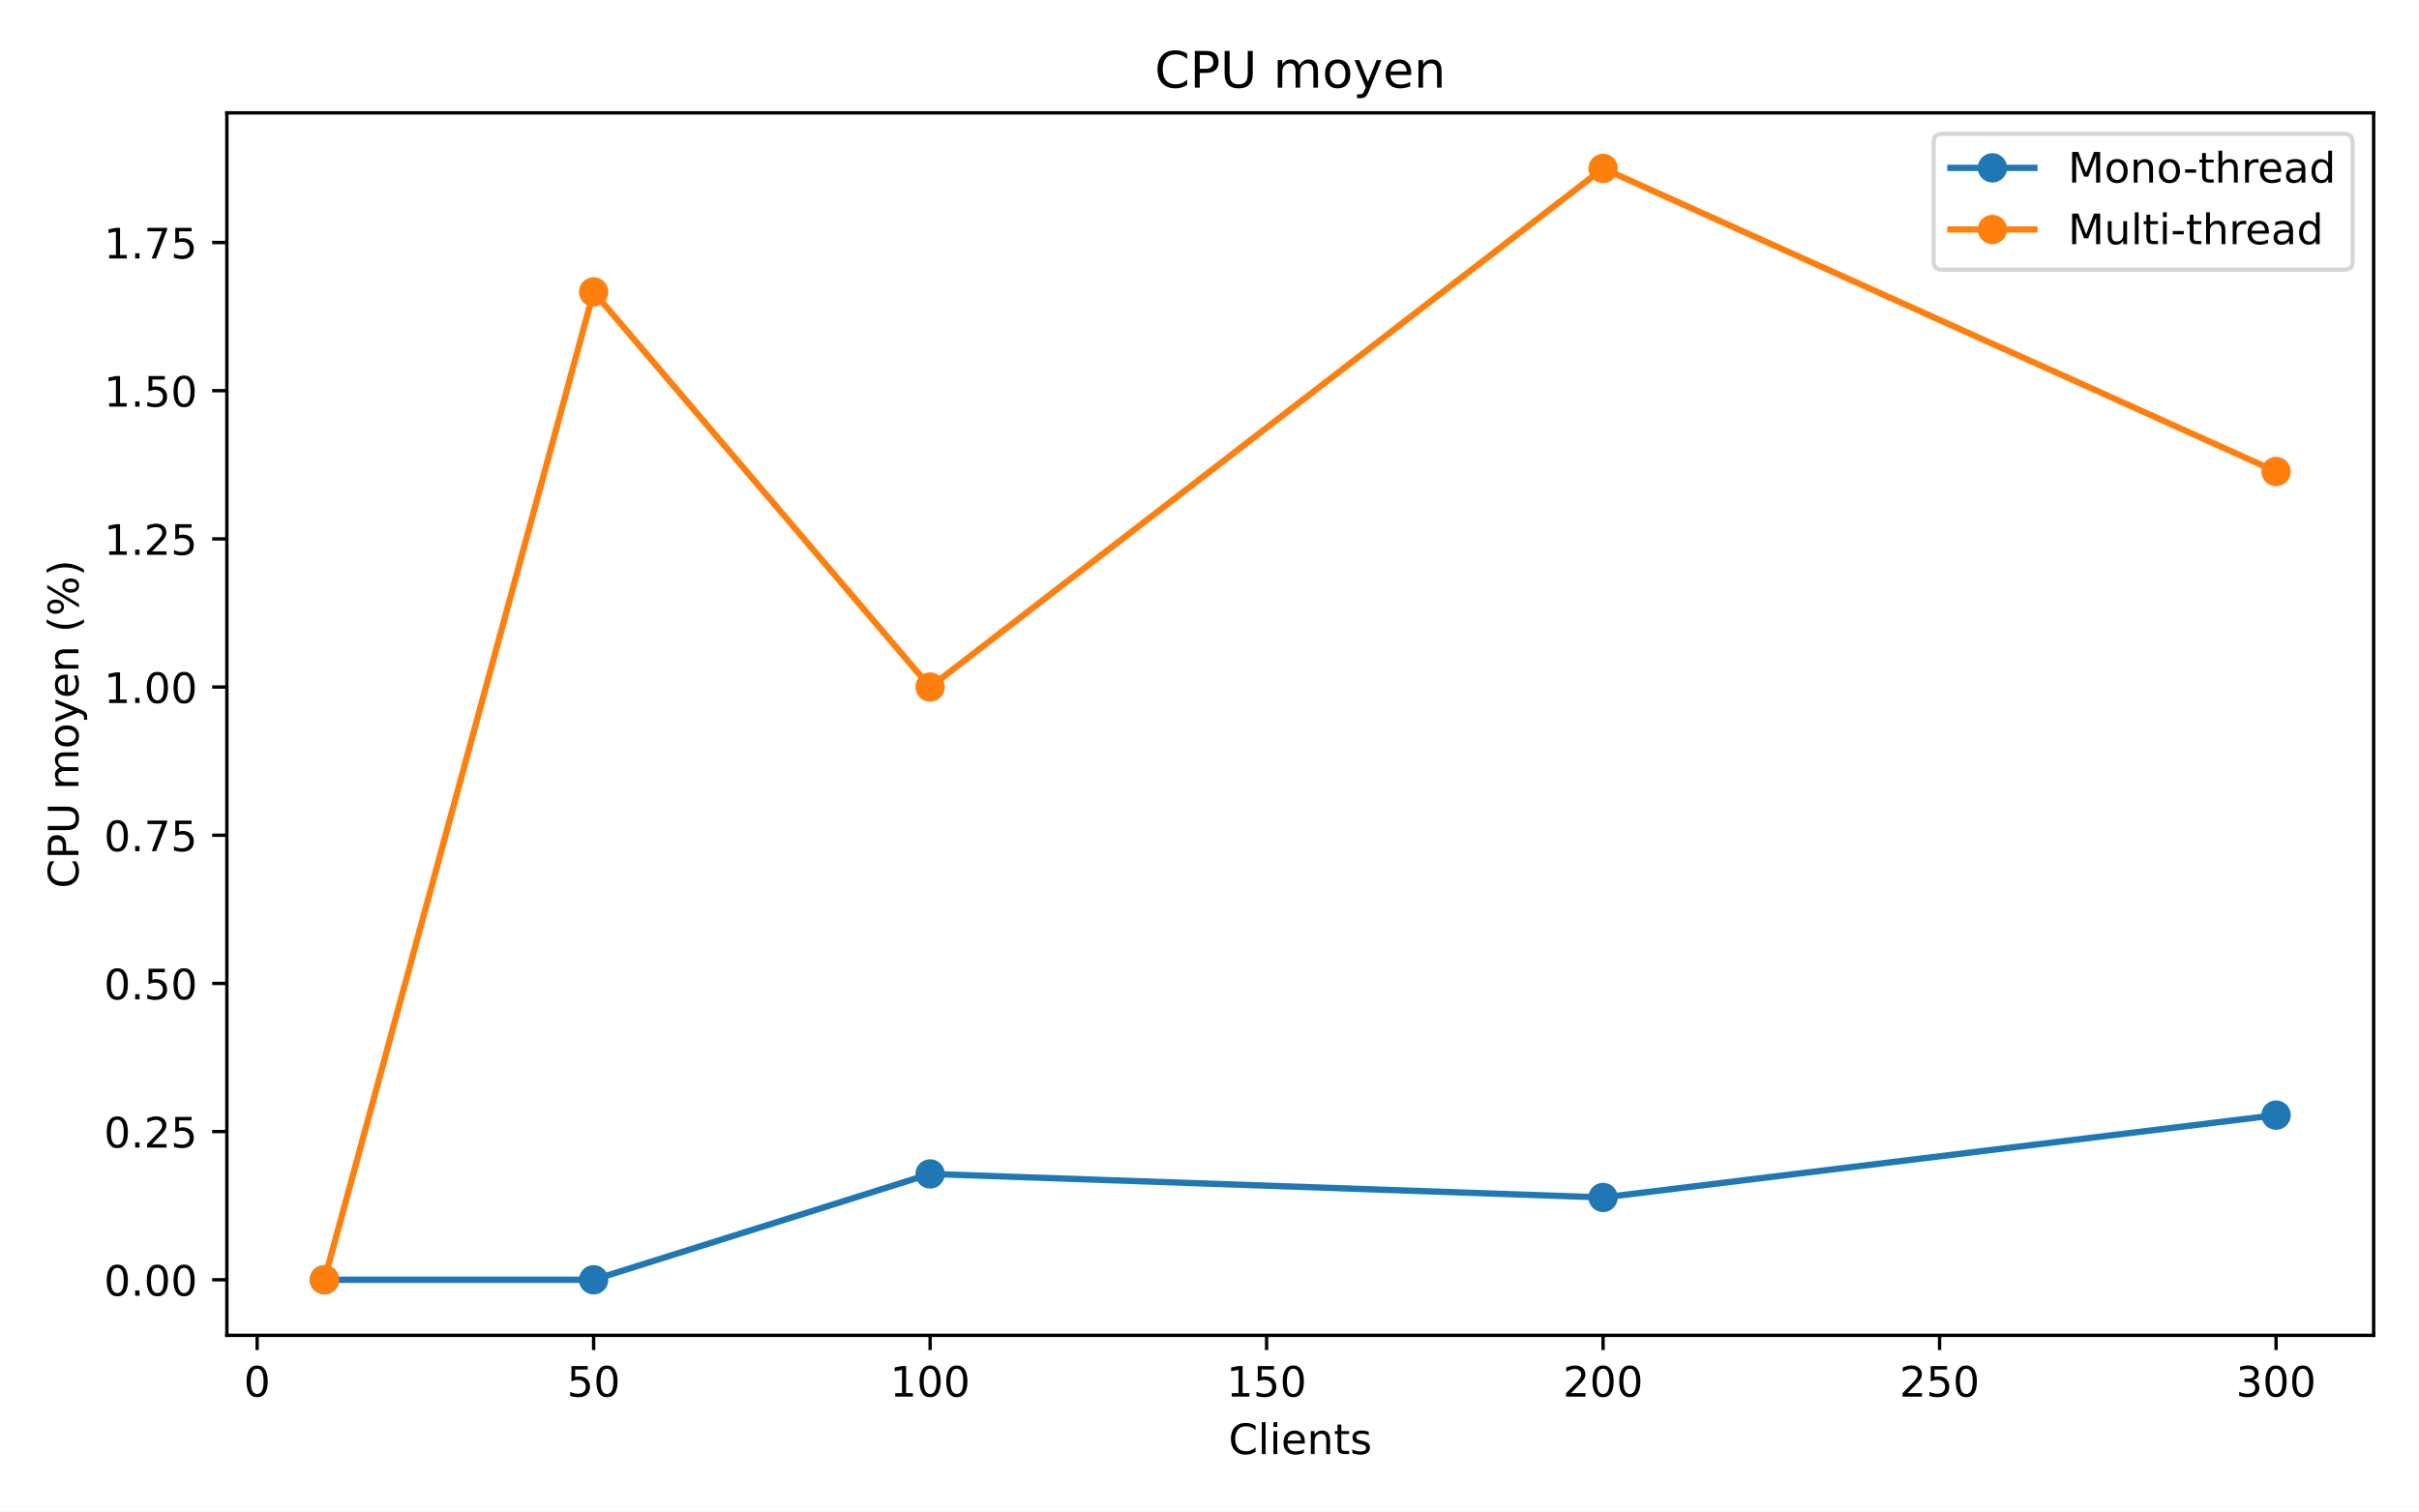
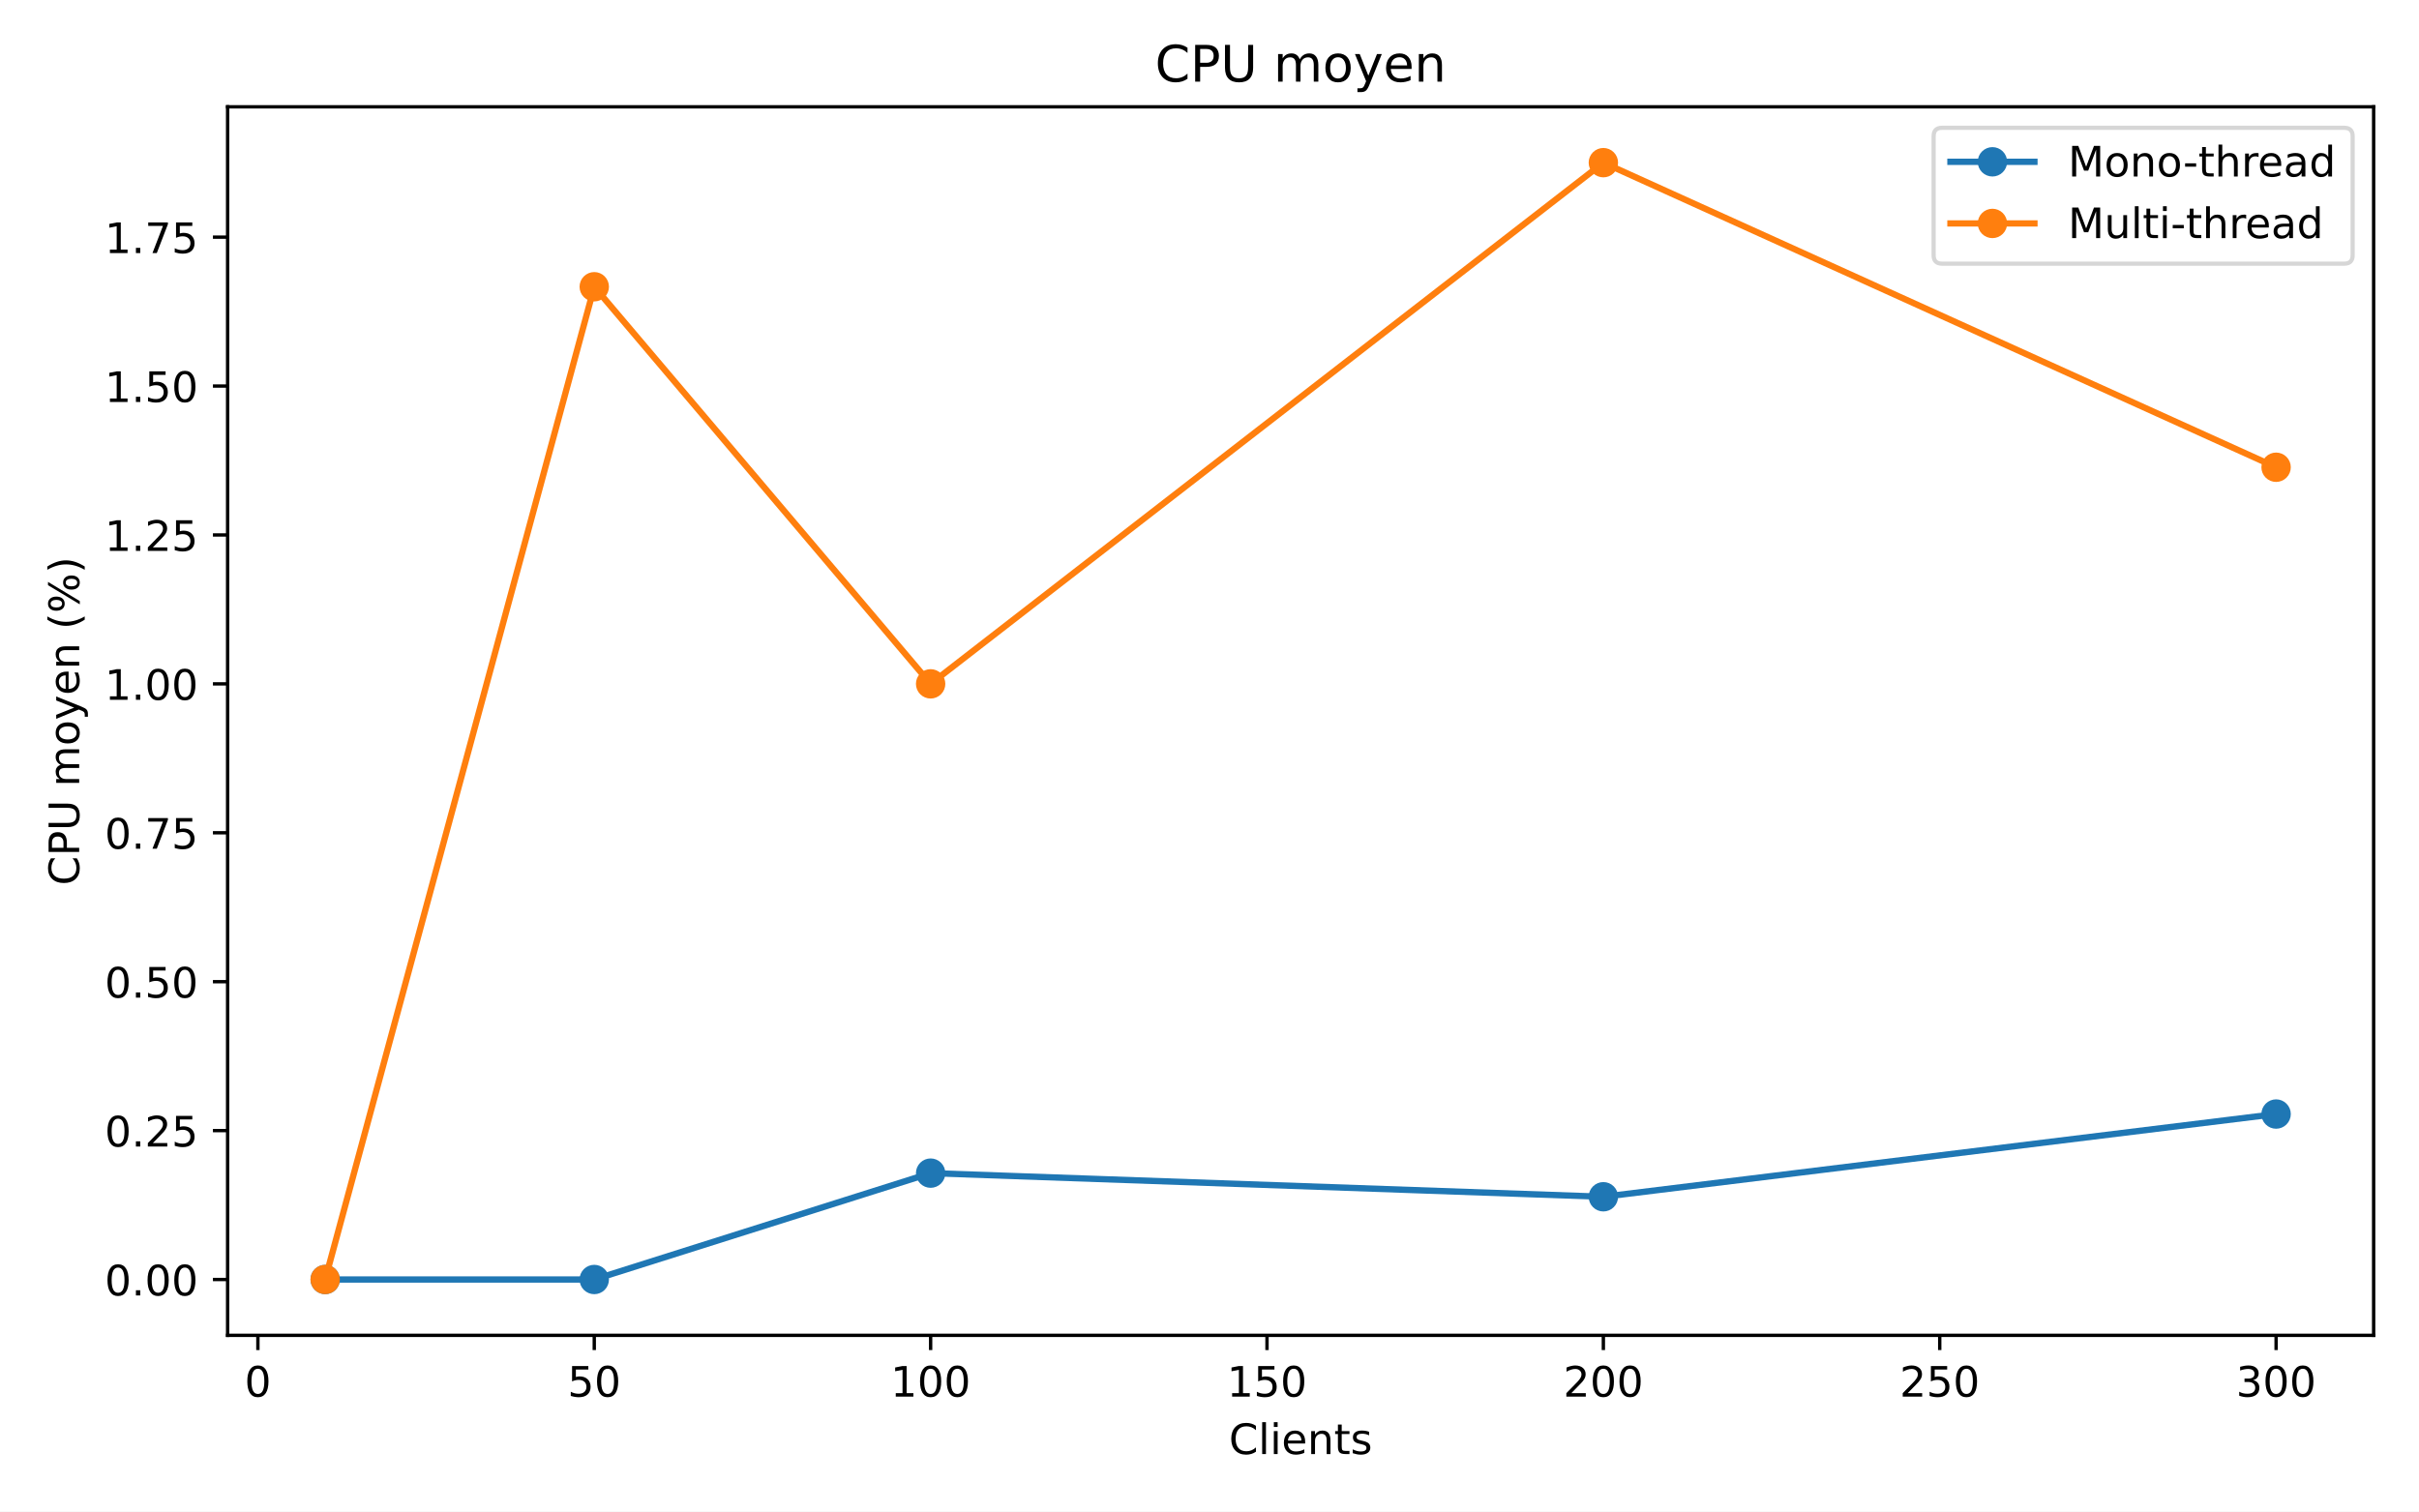
<svg xmlns="http://www.w3.org/2000/svg" xmlns:xlink="http://www.w3.org/1999/xlink" width="576pt" height="360pt" viewBox="0 0 576 360" version="1.1">
  <defs>
    <style type="text/css">*{stroke-linejoin: round; stroke-linecap: butt}</style>
  </defs>
  <g id="figure_1">
    <g id="patch_1">
      <path d="M 0 360  L 576 360  L 576 0  L 0 0  z " style="fill: #ffffff" />
    </g>
    <g id="axes_1">
      <g id="patch_2">
-         <path d="M 54.02 318.04  L 565.2 318.04  L 565.2 26.88  L 54.02 26.88  z " style="fill: #ffffff" />
+         <path d="M 54.2 318.04  L 565.2 318.04  L 565.2 25.44  L 54.2 25.44  z " style="fill: #ffffff" />
      </g>
      <g id="matplotlib.axis_1">
        <g id="xtick_1">
          <g id="line2d_1">
            <defs>
-               <path id="m68be6fabf6" d="M 0 0  L 0 3.5  " style="stroke: #000000; stroke-width: 0.8" />
-             </defs>
-             <g>
-               <use xlink:href="#m68be6fabf6" x="61.231" y="318.04" style="stroke: #000000; stroke-width: 0.8" />
+               <path id="m725df558b7" d="M 0 0  L 0 3.5  " style="stroke: #000000; stroke-width: 0.8" />
+             </defs>
+             <g>
+               <use xlink:href="#m725df558b7" x="61.408" y="318.04" style="stroke: #000000; stroke-width: 0.8" />
            </g>
          </g>
          <g id="text_1">
-             <g transform="translate(58.04975 332.6384) scale(0.1 -0.1)">
+             <g transform="translate(58.22721 332.6384) scale(0.1 -0.1)">
              <defs>
                <path id="DejaVuSans-30" d="M 2034 4250  Q 1547 4250 1301 3770  Q 1056 3291 1056 2328  Q 1056 1369 1301 889  Q 1547 409 2034 409  Q 2525 409 2770 889  Q 3016 1369 3016 2328  Q 3016 3291 2770 3770  Q 2525 4250 2034 4250  z M 2034 4750  Q 2819 4750 3233 4129  Q 3647 3509 3647 2328  Q 3647 1150 3233 529  Q 2819 -91 2034 -91  Q 1250 -91 836 529  Q 422 1150 422 2328  Q 422 3509 836 4129  Q 1250 4750 2034 4750  z " transform="scale(0.015625)" />
              </defs>
              <use xlink:href="#DejaVuSans-30" />
            </g>
          </g>
        </g>
        <g id="xtick_2">
          <g id="line2d_2">
            <g>
-               <use xlink:href="#m68be6fabf6" x="141.353" y="318.04" style="stroke: #000000; stroke-width: 0.8" />
+               <use xlink:href="#m725df558b7" x="141.503" y="318.04" style="stroke: #000000; stroke-width: 0.8" />
            </g>
          </g>
          <g id="text_2">
-             <g transform="translate(134.9908 332.6384) scale(0.1 -0.1)">
+             <g transform="translate(135.14 332.6384) scale(0.1 -0.1)">
              <defs>
                <path id="DejaVuSans-35" d="M 691 4666  L 3169 4666  L 3169 4134  L 1269 4134  L 1269 2991  Q 1406 3038 1543 3061  Q 1681 3084 1819 3084  Q 2600 3084 3056 2656  Q 3513 2228 3513 1497  Q 3513 744 3044 326  Q 2575 -91 1722 -91  Q 1428 -91 1123 -41  Q 819 9 494 109  L 494 744  Q 775 591 1075 516  Q 1375 441 1709 441  Q 2250 441 2565 725  Q 2881 1009 2881 1497  Q 2881 1984 2565 2268  Q 2250 2553 1709 2553  Q 1456 2553 1204 2497  Q 953 2441 691 2322  L 691 4666  z " transform="scale(0.015625)" />
              </defs>
              <use xlink:href="#DejaVuSans-35" />
-               <use xlink:href="#DejaVuSans-30" transform="translate(63.62305 0)" />
+               <use xlink:href="#DejaVuSans-30" x="63.623" />
            </g>
          </g>
        </g>
        <g id="xtick_3">
          <g id="line2d_3">
            <g>
-               <use xlink:href="#m68be6fabf6" x="221.476" y="318.04" style="stroke: #000000; stroke-width: 0.8" />
+               <use xlink:href="#m725df558b7" x="221.597" y="318.04" style="stroke: #000000; stroke-width: 0.8" />
            </g>
          </g>
          <g id="text_3">
-             <g transform="translate(211.9318 332.6384) scale(0.1 -0.1)">
+             <g transform="translate(212.0528 332.6384) scale(0.1 -0.1)">
              <defs>
                <path id="DejaVuSans-31" d="M 794 531  L 1825 531  L 1825 4091  L 703 3866  L 703 4441  L 1819 4666  L 2450 4666  L 2450 531  L 3481 531  L 3481 0  L 794 0  L 794 531  z " transform="scale(0.015625)" />
              </defs>
              <use xlink:href="#DejaVuSans-31" />
-               <use xlink:href="#DejaVuSans-30" transform="translate(63.62305 0)" />
-               <use xlink:href="#DejaVuSans-30" transform="translate(127.2461 0)" />
+               <use xlink:href="#DejaVuSans-30" x="63.623" />
+               <use xlink:href="#DejaVuSans-30" x="127.246" />
            </g>
          </g>
        </g>
        <g id="xtick_4">
          <g id="line2d_4">
            <g>
-               <use xlink:href="#m68be6fabf6" x="301.598" y="318.04" style="stroke: #000000; stroke-width: 0.8" />
+               <use xlink:href="#m725df558b7" x="301.691" y="318.04" style="stroke: #000000; stroke-width: 0.8" />
            </g>
          </g>
          <g id="text_4">
-             <g transform="translate(292.054 332.6384) scale(0.1 -0.1)">
-               <use xlink:href="#DejaVuSans-31" />
-               <use xlink:href="#DejaVuSans-35" transform="translate(63.62305 0)" />
-               <use xlink:href="#DejaVuSans-30" transform="translate(127.2461 0)" />
+             <g transform="translate(292.1468 332.6384) scale(0.1 -0.1)">
+               <use xlink:href="#DejaVuSans-31" />
+               <use xlink:href="#DejaVuSans-35" x="63.623" />
+               <use xlink:href="#DejaVuSans-30" x="127.246" />
            </g>
          </g>
        </g>
        <g id="xtick_5">
          <g id="line2d_5">
            <g>
-               <use xlink:href="#m68be6fabf6" x="381.72" y="318.04" style="stroke: #000000; stroke-width: 0.8" />
+               <use xlink:href="#m725df558b7" x="381.785" y="318.04" style="stroke: #000000; stroke-width: 0.8" />
            </g>
          </g>
          <g id="text_5">
-             <g transform="translate(372.1763 332.6384) scale(0.1 -0.1)">
+             <g transform="translate(372.2409 332.6384) scale(0.1 -0.1)">
              <defs>
                <path id="DejaVuSans-32" d="M 1228 531  L 3431 531  L 3431 0  L 469 0  L 469 531  Q 828 903 1448 1529  Q 2069 2156 2228 2338  Q 2531 2678 2651 2914  Q 2772 3150 2772 3378  Q 2772 3750 2511 3984  Q 2250 4219 1831 4219  Q 1534 4219 1204 4116  Q 875 4013 500 3803  L 500 4441  Q 881 4594 1212 4672  Q 1544 4750 1819 4750  Q 2544 4750 2975 4387  Q 3406 4025 3406 3419  Q 3406 3131 3298 2873  Q 3191 2616 2906 2266  Q 2828 2175 2409 1742  Q 1991 1309 1228 531  z " transform="scale(0.015625)" />
              </defs>
              <use xlink:href="#DejaVuSans-32" />
-               <use xlink:href="#DejaVuSans-30" transform="translate(63.62305 0)" />
-               <use xlink:href="#DejaVuSans-30" transform="translate(127.2461 0)" />
+               <use xlink:href="#DejaVuSans-30" x="63.623" />
+               <use xlink:href="#DejaVuSans-30" x="127.246" />
            </g>
          </g>
        </g>
        <g id="xtick_6">
          <g id="line2d_6">
            <g>
-               <use xlink:href="#m68be6fabf6" x="461.842" y="318.04" style="stroke: #000000; stroke-width: 0.8" />
+               <use xlink:href="#m725df558b7" x="461.879" y="318.04" style="stroke: #000000; stroke-width: 0.8" />
            </g>
          </g>
          <g id="text_6">
-             <g transform="translate(452.2985 332.6384) scale(0.1 -0.1)">
+             <g transform="translate(452.3349 332.6384) scale(0.1 -0.1)">
              <use xlink:href="#DejaVuSans-32" />
-               <use xlink:href="#DejaVuSans-35" transform="translate(63.62305 0)" />
-               <use xlink:href="#DejaVuSans-30" transform="translate(127.2461 0)" />
+               <use xlink:href="#DejaVuSans-35" x="63.623" />
+               <use xlink:href="#DejaVuSans-30" x="127.246" />
            </g>
          </g>
        </g>
        <g id="xtick_7">
          <g id="line2d_7">
            <g>
-               <use xlink:href="#m68be6fabf6" x="541.965" y="318.04" style="stroke: #000000; stroke-width: 0.8" />
+               <use xlink:href="#m725df558b7" x="541.973" y="318.04" style="stroke: #000000; stroke-width: 0.8" />
            </g>
          </g>
          <g id="text_7">
-             <g transform="translate(532.4208 332.6384) scale(0.1 -0.1)">
+             <g transform="translate(532.429 332.6384) scale(0.1 -0.1)">
              <defs>
                <path id="DejaVuSans-33" d="M 2597 2516  Q 3050 2419 3304 2112  Q 3559 1806 3559 1356  Q 3559 666 3084 287  Q 2609 -91 1734 -91  Q 1441 -91 1130 -33  Q 819 25 488 141  L 488 750  Q 750 597 1062 519  Q 1375 441 1716 441  Q 2309 441 2620 675  Q 2931 909 2931 1356  Q 2931 1769 2642 2001  Q 2353 2234 1838 2234  L 1294 2234  L 1294 2753  L 1863 2753  Q 2328 2753 2575 2939  Q 2822 3125 2822 3475  Q 2822 3834 2567 4026  Q 2313 4219 1838 4219  Q 1578 4219 1281 4162  Q 984 4106 628 3988  L 628 4550  Q 988 4650 1302 4700  Q 1616 4750 1894 4750  Q 2613 4750 3031 4423  Q 3450 4097 3450 3541  Q 3450 3153 3228 2886  Q 3006 2619 2597 2516  z " transform="scale(0.015625)" />
              </defs>
              <use xlink:href="#DejaVuSans-33" />
-               <use xlink:href="#DejaVuSans-30" transform="translate(63.62305 0)" />
-               <use xlink:href="#DejaVuSans-30" transform="translate(127.2461 0)" />
+               <use xlink:href="#DejaVuSans-30" x="63.623" />
+               <use xlink:href="#DejaVuSans-30" x="127.246" />
            </g>
          </g>
        </g>
        <g id="text_8">
-           <g transform="translate(292.5303 346.3166) scale(0.1 -0.1)">
+           <g transform="translate(292.6203 346.3166) scale(0.1 -0.1)">
            <defs>
              <path id="DejaVuSans-43" d="M 4122 4306  L 4122 3641  Q 3803 3938 3442 4084  Q 3081 4231 2675 4231  Q 1875 4231 1450 3742  Q 1025 3253 1025 2328  Q 1025 1406 1450 917  Q 1875 428 2675 428  Q 3081 428 3442 575  Q 3803 722 4122 1019  L 4122 359  Q 3791 134 3420 21  Q 3050 -91 2638 -91  Q 1578 -91 968 557  Q 359 1206 359 2328  Q 359 3453 968 4101  Q 1578 4750 2638 4750  Q 3056 4750 3426 4639  Q 3797 4528 4122 4306  z " transform="scale(0.015625)" />
              <path id="DejaVuSans-6c" d="M 603 4863  L 1178 4863  L 1178 0  L 603 0  L 603 4863  z " transform="scale(0.015625)" />
              <path id="DejaVuSans-69" d="M 603 3500  L 1178 3500  L 1178 0  L 603 0  L 603 3500  z M 603 4863  L 1178 4863  L 1178 4134  L 603 4134  L 603 4863  z " transform="scale(0.015625)" />
              <path id="DejaVuSans-65" d="M 3597 1894  L 3597 1613  L 953 1613  Q 991 1019 1311 708  Q 1631 397 2203 397  Q 2534 397 2845 478  Q 3156 559 3463 722  L 3463 178  Q 3153 47 2828 -22  Q 2503 -91 2169 -91  Q 1331 -91 842 396  Q 353 884 353 1716  Q 353 2575 817 3079  Q 1281 3584 2069 3584  Q 2775 3584 3186 3129  Q 3597 2675 3597 1894  z M 3022 2063  Q 3016 2534 2758 2815  Q 2500 3097 2075 3097  Q 1594 3097 1305 2825  Q 1016 2553 972 2059  L 3022 2063  z " transform="scale(0.015625)" />
              <path id="DejaVuSans-6e" d="M 3513 2113  L 3513 0  L 2938 0  L 2938 2094  Q 2938 2591 2744 2837  Q 2550 3084 2163 3084  Q 1697 3084 1428 2787  Q 1159 2491 1159 1978  L 1159 0  L 581 0  L 581 3500  L 1159 3500  L 1159 2956  Q 1366 3272 1645 3428  Q 1925 3584 2291 3584  Q 2894 3584 3203 3211  Q 3513 2838 3513 2113  z " transform="scale(0.015625)" />
              <path id="DejaVuSans-74" d="M 1172 4494  L 1172 3500  L 2356 3500  L 2356 3053  L 1172 3053  L 1172 1153  Q 1172 725 1289 603  Q 1406 481 1766 481  L 2356 481  L 2356 0  L 1766 0  Q 1100 0 847 248  Q 594 497 594 1153  L 594 3053  L 172 3053  L 172 3500  L 594 3500  L 594 4494  L 1172 4494  z " transform="scale(0.015625)" />
              <path id="DejaVuSans-73" d="M 2834 3397  L 2834 2853  Q 2591 2978 2328 3040  Q 2066 3103 1784 3103  Q 1356 3103 1142 2972  Q 928 2841 928 2578  Q 928 2378 1081 2264  Q 1234 2150 1697 2047  L 1894 2003  Q 2506 1872 2764 1633  Q 3022 1394 3022 966  Q 3022 478 2636 193  Q 2250 -91 1575 -91  Q 1294 -91 989 -36  Q 684 19 347 128  L 347 722  Q 666 556 975 473  Q 1284 391 1588 391  Q 1994 391 2212 530  Q 2431 669 2431 922  Q 2431 1156 2273 1281  Q 2116 1406 1581 1522  L 1381 1569  Q 847 1681 609 1914  Q 372 2147 372 2553  Q 372 3047 722 3315  Q 1072 3584 1716 3584  Q 2034 3584 2315 3537  Q 2597 3491 2834 3397  z " transform="scale(0.015625)" />
            </defs>
            <use xlink:href="#DejaVuSans-43" />
-             <use xlink:href="#DejaVuSans-6c" transform="translate(69.82422 0)" />
-             <use xlink:href="#DejaVuSans-69" transform="translate(97.60742 0)" />
-             <use xlink:href="#DejaVuSans-65" transform="translate(125.3906 0)" />
-             <use xlink:href="#DejaVuSans-6e" transform="translate(186.9141 0)" />
-             <use xlink:href="#DejaVuSans-74" transform="translate(250.293 0)" />
-             <use xlink:href="#DejaVuSans-73" transform="translate(289.502 0)" />
+             <use xlink:href="#DejaVuSans-6c" x="69.824" />
+             <use xlink:href="#DejaVuSans-69" x="97.607" />
+             <use xlink:href="#DejaVuSans-65" x="125.391" />
+             <use xlink:href="#DejaVuSans-6e" x="186.914" />
+             <use xlink:href="#DejaVuSans-74" x="250.293" />
+             <use xlink:href="#DejaVuSans-73" x="289.502" />
          </g>
        </g>
      </g>
      <g id="matplotlib.axis_2">
        <g id="ytick_1">
          <g id="line2d_8">
            <defs>
-               <path id="m07167f580b" d="M 0 0  L -3.5 0  " style="stroke: #000000; stroke-width: 0.8" />
-             </defs>
-             <g>
-               <use xlink:href="#m07167f580b" x="54.02" y="304.805" style="stroke: #000000; stroke-width: 0.8" />
+               <path id="mc60d6003d6" d="M 0 0  L -3.5 0  " style="stroke: #000000; stroke-width: 0.8" />
+             </defs>
+             <g>
+               <use xlink:href="#mc60d6003d6" x="54.2" y="304.74" style="stroke: #000000; stroke-width: 0.8" />
            </g>
          </g>
          <g id="text_9">
-             <g transform="translate(24.75437 308.6047) scale(0.1 -0.1)">
+             <g transform="translate(24.93437 308.5392) scale(0.1 -0.1)">
              <defs>
                <path id="DejaVuSans-2e" d="M 684 794  L 1344 794  L 1344 0  L 684 0  L 684 794  z " transform="scale(0.015625)" />
              </defs>
              <use xlink:href="#DejaVuSans-30" />
-               <use xlink:href="#DejaVuSans-2e" transform="translate(63.62305 0)" />
-               <use xlink:href="#DejaVuSans-30" transform="translate(95.41016 0)" />
-               <use xlink:href="#DejaVuSans-30" transform="translate(159.0332 0)" />
+               <use xlink:href="#DejaVuSans-2e" x="63.623" />
+               <use xlink:href="#DejaVuSans-30" x="95.41" />
+               <use xlink:href="#DejaVuSans-30" x="159.033" />
            </g>
          </g>
        </g>
        <g id="ytick_2">
          <g id="line2d_9">
            <g>
-               <use xlink:href="#m07167f580b" x="54.02" y="269.513" style="stroke: #000000; stroke-width: 0.8" />
+               <use xlink:href="#mc60d6003d6" x="54.2" y="269.273" style="stroke: #000000; stroke-width: 0.8" />
            </g>
          </g>
          <g id="text_10">
-             <g transform="translate(24.75437 273.3126) scale(0.1 -0.1)">
+             <g transform="translate(24.93437 273.0726) scale(0.1 -0.1)">
              <use xlink:href="#DejaVuSans-30" />
-               <use xlink:href="#DejaVuSans-2e" transform="translate(63.62305 0)" />
-               <use xlink:href="#DejaVuSans-32" transform="translate(95.41016 0)" />
-               <use xlink:href="#DejaVuSans-35" transform="translate(159.0332 0)" />
+               <use xlink:href="#DejaVuSans-2e" x="63.623" />
+               <use xlink:href="#DejaVuSans-32" x="95.41" />
+               <use xlink:href="#DejaVuSans-35" x="159.033" />
            </g>
          </g>
        </g>
        <g id="ytick_3">
          <g id="line2d_10">
            <g>
-               <use xlink:href="#m07167f580b" x="54.02" y="234.221" style="stroke: #000000; stroke-width: 0.8" />
+               <use xlink:href="#mc60d6003d6" x="54.2" y="233.807" style="stroke: #000000; stroke-width: 0.8" />
            </g>
          </g>
          <g id="text_11">
-             <g transform="translate(24.75437 238.0204) scale(0.1 -0.1)">
+             <g transform="translate(24.93437 237.6059) scale(0.1 -0.1)">
              <use xlink:href="#DejaVuSans-30" />
-               <use xlink:href="#DejaVuSans-2e" transform="translate(63.62305 0)" />
-               <use xlink:href="#DejaVuSans-35" transform="translate(95.41016 0)" />
-               <use xlink:href="#DejaVuSans-30" transform="translate(159.0332 0)" />
+               <use xlink:href="#DejaVuSans-2e" x="63.623" />
+               <use xlink:href="#DejaVuSans-35" x="95.41" />
+               <use xlink:href="#DejaVuSans-30" x="159.033" />
            </g>
          </g>
        </g>
        <g id="ytick_4">
          <g id="line2d_11">
            <g>
-               <use xlink:href="#m07167f580b" x="54.02" y="198.929" style="stroke: #000000; stroke-width: 0.8" />
+               <use xlink:href="#mc60d6003d6" x="54.2" y="198.34" style="stroke: #000000; stroke-width: 0.8" />
            </g>
          </g>
          <g id="text_12">
-             <g transform="translate(24.75437 202.7283) scale(0.1 -0.1)">
+             <g transform="translate(24.93437 202.1392) scale(0.1 -0.1)">
              <defs>
                <path id="DejaVuSans-37" d="M 525 4666  L 3525 4666  L 3525 4397  L 1831 0  L 1172 0  L 2766 4134  L 525 4134  L 525 4666  z " transform="scale(0.015625)" />
              </defs>
              <use xlink:href="#DejaVuSans-30" />
-               <use xlink:href="#DejaVuSans-2e" transform="translate(63.62305 0)" />
-               <use xlink:href="#DejaVuSans-37" transform="translate(95.41016 0)" />
-               <use xlink:href="#DejaVuSans-35" transform="translate(159.0332 0)" />
+               <use xlink:href="#DejaVuSans-2e" x="63.623" />
+               <use xlink:href="#DejaVuSans-37" x="95.41" />
+               <use xlink:href="#DejaVuSans-35" x="159.033" />
            </g>
          </g>
        </g>
        <g id="ytick_5">
          <g id="line2d_12">
            <g>
-               <use xlink:href="#m07167f580b" x="54.02" y="163.637" style="stroke: #000000; stroke-width: 0.8" />
+               <use xlink:href="#mc60d6003d6" x="54.2" y="162.873" style="stroke: #000000; stroke-width: 0.8" />
            </g>
          </g>
          <g id="text_13">
-             <g transform="translate(24.75437 167.4362) scale(0.1 -0.1)">
-               <use xlink:href="#DejaVuSans-31" />
-               <use xlink:href="#DejaVuSans-2e" transform="translate(63.62305 0)" />
-               <use xlink:href="#DejaVuSans-30" transform="translate(95.41016 0)" />
-               <use xlink:href="#DejaVuSans-30" transform="translate(159.0332 0)" />
+             <g transform="translate(24.93437 166.6726) scale(0.1 -0.1)">
+               <use xlink:href="#DejaVuSans-31" />
+               <use xlink:href="#DejaVuSans-2e" x="63.623" />
+               <use xlink:href="#DejaVuSans-30" x="95.41" />
+               <use xlink:href="#DejaVuSans-30" x="159.033" />
            </g>
          </g>
        </g>
        <g id="ytick_6">
          <g id="line2d_13">
            <g>
-               <use xlink:href="#m07167f580b" x="54.02" y="128.345" style="stroke: #000000; stroke-width: 0.8" />
+               <use xlink:href="#mc60d6003d6" x="54.2" y="127.407" style="stroke: #000000; stroke-width: 0.8" />
            </g>
          </g>
          <g id="text_14">
-             <g transform="translate(24.75437 132.1441) scale(0.1 -0.1)">
-               <use xlink:href="#DejaVuSans-31" />
-               <use xlink:href="#DejaVuSans-2e" transform="translate(63.62305 0)" />
-               <use xlink:href="#DejaVuSans-32" transform="translate(95.41016 0)" />
-               <use xlink:href="#DejaVuSans-35" transform="translate(159.0332 0)" />
+             <g transform="translate(24.93437 131.2059) scale(0.1 -0.1)">
+               <use xlink:href="#DejaVuSans-31" />
+               <use xlink:href="#DejaVuSans-2e" x="63.623" />
+               <use xlink:href="#DejaVuSans-32" x="95.41" />
+               <use xlink:href="#DejaVuSans-35" x="159.033" />
            </g>
          </g>
        </g>
        <g id="ytick_7">
          <g id="line2d_14">
            <g>
-               <use xlink:href="#m07167f580b" x="54.02" y="93.053" style="stroke: #000000; stroke-width: 0.8" />
+               <use xlink:href="#mc60d6003d6" x="54.2" y="91.94" style="stroke: #000000; stroke-width: 0.8" />
            </g>
          </g>
          <g id="text_15">
-             <g transform="translate(24.75437 96.85195) scale(0.1 -0.1)">
-               <use xlink:href="#DejaVuSans-31" />
-               <use xlink:href="#DejaVuSans-2e" transform="translate(63.62305 0)" />
-               <use xlink:href="#DejaVuSans-35" transform="translate(95.41016 0)" />
-               <use xlink:href="#DejaVuSans-30" transform="translate(159.0332 0)" />
+             <g transform="translate(24.93437 95.73922) scale(0.1 -0.1)">
+               <use xlink:href="#DejaVuSans-31" />
+               <use xlink:href="#DejaVuSans-2e" x="63.623" />
+               <use xlink:href="#DejaVuSans-35" x="95.41" />
+               <use xlink:href="#DejaVuSans-30" x="159.033" />
            </g>
          </g>
        </g>
        <g id="ytick_8">
          <g id="line2d_15">
            <g>
-               <use xlink:href="#m07167f580b" x="54.02" y="57.761" style="stroke: #000000; stroke-width: 0.8" />
+               <use xlink:href="#mc60d6003d6" x="54.2" y="56.473" style="stroke: #000000; stroke-width: 0.8" />
            </g>
          </g>
          <g id="text_16">
-             <g transform="translate(24.75437 61.55982) scale(0.1 -0.1)">
-               <use xlink:href="#DejaVuSans-31" />
-               <use xlink:href="#DejaVuSans-2e" transform="translate(63.62305 0)" />
-               <use xlink:href="#DejaVuSans-37" transform="translate(95.41016 0)" />
-               <use xlink:href="#DejaVuSans-35" transform="translate(159.0332 0)" />
+             <g transform="translate(24.93437 60.27255) scale(0.1 -0.1)">
+               <use xlink:href="#DejaVuSans-31" />
+               <use xlink:href="#DejaVuSans-2e" x="63.623" />
+               <use xlink:href="#DejaVuSans-37" x="95.41" />
+               <use xlink:href="#DejaVuSans-35" x="159.033" />
            </g>
          </g>
        </g>
        <g id="text_17">
-           <g transform="translate(18.67469 211.5905) rotate(-90) scale(0.1 -0.1)">
+           <g transform="translate(18.85469 210.8705) rotate(-90) scale(0.1 -0.1)">
            <defs>
              <path id="DejaVuSans-50" d="M 1259 4147  L 1259 2394  L 2053 2394  Q 2494 2394 2734 2622  Q 2975 2850 2975 3272  Q 2975 3691 2734 3919  Q 2494 4147 2053 4147  L 1259 4147  z M 628 4666  L 2053 4666  Q 2838 4666 3239 4311  Q 3641 3956 3641 3272  Q 3641 2581 3239 2228  Q 2838 1875 2053 1875  L 1259 1875  L 1259 0  L 628 0  L 628 4666  z " transform="scale(0.015625)" />
              <path id="DejaVuSans-55" d="M 556 4666  L 1191 4666  L 1191 1831  Q 1191 1081 1462 751  Q 1734 422 2344 422  Q 2950 422 3222 751  Q 3494 1081 3494 1831  L 3494 4666  L 4128 4666  L 4128 1753  Q 4128 841 3676 375  Q 3225 -91 2344 -91  Q 1459 -91 1007 375  Q 556 841 556 1753  L 556 4666  z " transform="scale(0.015625)" />
              <path id="DejaVuSans-20" transform="scale(0.015625)" />
              <path id="DejaVuSans-6d" d="M 3328 2828  Q 3544 3216 3844 3400  Q 4144 3584 4550 3584  Q 5097 3584 5394 3201  Q 5691 2819 5691 2113  L 5691 0  L 5113 0  L 5113 2094  Q 5113 2597 4934 2840  Q 4756 3084 4391 3084  Q 3944 3084 3684 2787  Q 3425 2491 3425 1978  L 3425 0  L 2847 0  L 2847 2094  Q 2847 2600 2669 2842  Q 2491 3084 2119 3084  Q 1678 3084 1418 2786  Q 1159 2488 1159 1978  L 1159 0  L 581 0  L 581 3500  L 1159 3500  L 1159 2956  Q 1356 3278 1631 3431  Q 1906 3584 2284 3584  Q 2666 3584 2933 3390  Q 3200 3197 3328 2828  z " transform="scale(0.015625)" />
              <path id="DejaVuSans-6f" d="M 1959 3097  Q 1497 3097 1228 2736  Q 959 2375 959 1747  Q 959 1119 1226 758  Q 1494 397 1959 397  Q 2419 397 2687 759  Q 2956 1122 2956 1747  Q 2956 2369 2687 2733  Q 2419 3097 1959 3097  z M 1959 3584  Q 2709 3584 3137 3096  Q 3566 2609 3566 1747  Q 3566 888 3137 398  Q 2709 -91 1959 -91  Q 1206 -91 779 398  Q 353 888 353 1747  Q 353 2609 779 3096  Q 1206 3584 1959 3584  z " transform="scale(0.015625)" />
              <path id="DejaVuSans-79" d="M 2059 -325  Q 1816 -950 1584 -1140  Q 1353 -1331 966 -1331  L 506 -1331  L 506 -850  L 844 -850  Q 1081 -850 1212 -737  Q 1344 -625 1503 -206  L 1606 56  L 191 3500  L 800 3500  L 1894 763  L 2988 3500  L 3597 3500  L 2059 -325  z " transform="scale(0.015625)" />
              <path id="DejaVuSans-28" d="M 1984 4856  Q 1566 4138 1362 3434  Q 1159 2731 1159 2009  Q 1159 1288 1364 580  Q 1569 -128 1984 -844  L 1484 -844  Q 1016 -109 783 600  Q 550 1309 550 2009  Q 550 2706 781 3412  Q 1013 4119 1484 4856  L 1984 4856  z " transform="scale(0.015625)" />
              <path id="DejaVuSans-25" d="M 4653 2053  Q 4381 2053 4226 1822  Q 4072 1591 4072 1178  Q 4072 772 4226 539  Q 4381 306 4653 306  Q 4919 306 5073 539  Q 5228 772 5228 1178  Q 5228 1588 5073 1820  Q 4919 2053 4653 2053  z M 4653 2450  Q 5147 2450 5437 2106  Q 5728 1763 5728 1178  Q 5728 594 5436 251  Q 5144 -91 4653 -91  Q 4153 -91 3862 251  Q 3572 594 3572 1178  Q 3572 1766 3864 2108  Q 4156 2450 4653 2450  z M 1428 4353  Q 1159 4353 1004 4120  Q 850 3888 850 3481  Q 850 3069 1003 2837  Q 1156 2606 1428 2606  Q 1700 2606 1854 2837  Q 2009 3069 2009 3481  Q 2009 3884 1853 4118  Q 1697 4353 1428 4353  z M 4250 4750  L 4750 4750  L 1831 -91  L 1331 -91  L 4250 4750  z M 1428 4750  Q 1922 4750 2215 4408  Q 2509 4066 2509 3481  Q 2509 2891 2217 2550  Q 1925 2209 1428 2209  Q 931 2209 642 2551  Q 353 2894 353 3481  Q 353 4063 643 4406  Q 934 4750 1428 4750  z " transform="scale(0.015625)" />
              <path id="DejaVuSans-29" d="M 513 4856  L 1013 4856  Q 1481 4119 1714 3412  Q 1947 2706 1947 2009  Q 1947 1309 1714 600  Q 1481 -109 1013 -844  L 513 -844  Q 928 -128 1133 580  Q 1338 1288 1338 2009  Q 1338 2731 1133 3434  Q 928 4138 513 4856  z " transform="scale(0.015625)" />
            </defs>
            <use xlink:href="#DejaVuSans-43" />
-             <use xlink:href="#DejaVuSans-50" transform="translate(69.82422 0)" />
-             <use xlink:href="#DejaVuSans-55" transform="translate(130.127 0)" />
-             <use xlink:href="#DejaVuSans-20" transform="translate(203.3203 0)" />
-             <use xlink:href="#DejaVuSans-6d" transform="translate(235.1074 0)" />
-             <use xlink:href="#DejaVuSans-6f" transform="translate(332.5195 0)" />
-             <use xlink:href="#DejaVuSans-79" transform="translate(393.7012 0)" />
-             <use xlink:href="#DejaVuSans-65" transform="translate(452.8809 0)" />
-             <use xlink:href="#DejaVuSans-6e" transform="translate(514.4043 0)" />
-             <use xlink:href="#DejaVuSans-20" transform="translate(577.7832 0)" />
-             <use xlink:href="#DejaVuSans-28" transform="translate(609.5703 0)" />
-             <use xlink:href="#DejaVuSans-25" transform="translate(648.584 0)" />
-             <use xlink:href="#DejaVuSans-29" transform="translate(743.6035 0)" />
+             <use xlink:href="#DejaVuSans-50" x="69.824" />
+             <use xlink:href="#DejaVuSans-55" x="130.127" />
+             <use xlink:href="#DejaVuSans-20" x="203.32" />
+             <use xlink:href="#DejaVuSans-6d" x="235.107" />
+             <use xlink:href="#DejaVuSans-6f" x="332.52" />
+             <use xlink:href="#DejaVuSans-79" x="393.701" />
+             <use xlink:href="#DejaVuSans-65" x="452.881" />
+             <use xlink:href="#DejaVuSans-6e" x="514.404" />
+             <use xlink:href="#DejaVuSans-20" x="577.783" />
+             <use xlink:href="#DejaVuSans-28" x="609.57" />
+             <use xlink:href="#DejaVuSans-25" x="648.584" />
+             <use xlink:href="#DejaVuSans-29" x="743.604" />
          </g>
        </g>
      </g>
      <g id="line2d_16">
-         <path d="M 77.255 304.805  L 141.353 304.805  L 221.476 279.597  L 381.72 285.199  L 541.965 265.592  " clip-path="url(#p1cfe87ec2b)" style="fill: none; stroke: #1f77b4; stroke-width: 1.5; stroke-linecap: square" />
+         <path d="M 77.427 304.74  L 141.503 304.74  L 221.597 279.407  L 381.785 285.036  L 541.973 265.333  " clip-path="url(#pbfb9df1f2f)" style="fill: none; stroke: #1f77b4; stroke-width: 1.5; stroke-linecap: square" />
        <defs>
-           <path id="m4d47a009a9" d="M 0 3  C 0.796 3 1.559 2.684 2.121 2.121  C 2.684 1.559 3 0.796 3 0  C 3 -0.796 2.684 -1.559 2.121 -2.121  C 1.559 -2.684 0.796 -3 0 -3  C -0.796 -3 -1.559 -2.684 -2.121 -2.121  C -2.684 -1.559 -3 -0.796 -3 0  C -3 0.796 -2.684 1.559 -2.121 2.121  C -1.559 2.684 -0.796 3 0 3  z " style="stroke: #1f77b4" />
+           <path id="m5bc19be148" d="M 0 3  C 0.796 3 1.559 2.684 2.121 2.121  C 2.684 1.559 3 0.796 3 0  C 3 -0.796 2.684 -1.559 2.121 -2.121  C 1.559 -2.684 0.796 -3 0 -3  C -0.796 -3 -1.559 -2.684 -2.121 -2.121  C -2.684 -1.559 -3 -0.796 -3 0  C -3 0.796 -2.684 1.559 -2.121 2.121  C -1.559 2.684 -0.796 3 0 3  z " style="stroke: #1f77b4" />
        </defs>
-         <g clip-path="url(#p1cfe87ec2b)">
-           <use xlink:href="#m4d47a009a9" x="77.255" y="304.805" style="fill: #1f77b4; stroke: #1f77b4" />
-           <use xlink:href="#m4d47a009a9" x="141.353" y="304.805" style="fill: #1f77b4; stroke: #1f77b4" />
-           <use xlink:href="#m4d47a009a9" x="221.476" y="279.597" style="fill: #1f77b4; stroke: #1f77b4" />
-           <use xlink:href="#m4d47a009a9" x="381.72" y="285.199" style="fill: #1f77b4; stroke: #1f77b4" />
-           <use xlink:href="#m4d47a009a9" x="541.965" y="265.592" style="fill: #1f77b4; stroke: #1f77b4" />
+         <g clip-path="url(#pbfb9df1f2f)">
+           <use xlink:href="#m5bc19be148" x="77.427" y="304.74" style="fill: #1f77b4; stroke: #1f77b4" />
+           <use xlink:href="#m5bc19be148" x="141.503" y="304.74" style="fill: #1f77b4; stroke: #1f77b4" />
+           <use xlink:href="#m5bc19be148" x="221.597" y="279.407" style="fill: #1f77b4; stroke: #1f77b4" />
+           <use xlink:href="#m5bc19be148" x="381.785" y="285.036" style="fill: #1f77b4; stroke: #1f77b4" />
+           <use xlink:href="#m5bc19be148" x="541.973" y="265.333" style="fill: #1f77b4; stroke: #1f77b4" />
        </g>
      </g>
      <g id="line2d_17">
-         <path d="M 77.255 304.805  L 141.353 69.525  L 221.476 163.637  L 381.72 40.115  L 541.965 112.303  " clip-path="url(#p1cfe87ec2b)" style="fill: none; stroke: #ff7f0e; stroke-width: 1.5; stroke-linecap: square" />
+         <path d="M 77.427 304.74  L 141.503 68.296  L 221.597 162.873  L 381.785 38.74  L 541.973 111.285  " clip-path="url(#pbfb9df1f2f)" style="fill: none; stroke: #ff7f0e; stroke-width: 1.5; stroke-linecap: square" />
        <defs>
-           <path id="ma066c596f7" d="M 0 3  C 0.796 3 1.559 2.684 2.121 2.121  C 2.684 1.559 3 0.796 3 0  C 3 -0.796 2.684 -1.559 2.121 -2.121  C 1.559 -2.684 0.796 -3 0 -3  C -0.796 -3 -1.559 -2.684 -2.121 -2.121  C -2.684 -1.559 -3 -0.796 -3 0  C -3 0.796 -2.684 1.559 -2.121 2.121  C -1.559 2.684 -0.796 3 0 3  z " style="stroke: #ff7f0e" />
+           <path id="m7362fd575c" d="M 0 3  C 0.796 3 1.559 2.684 2.121 2.121  C 2.684 1.559 3 0.796 3 0  C 3 -0.796 2.684 -1.559 2.121 -2.121  C 1.559 -2.684 0.796 -3 0 -3  C -0.796 -3 -1.559 -2.684 -2.121 -2.121  C -2.684 -1.559 -3 -0.796 -3 0  C -3 0.796 -2.684 1.559 -2.121 2.121  C -1.559 2.684 -0.796 3 0 3  z " style="stroke: #ff7f0e" />
        </defs>
-         <g clip-path="url(#p1cfe87ec2b)">
-           <use xlink:href="#ma066c596f7" x="77.255" y="304.805" style="fill: #ff7f0e; stroke: #ff7f0e" />
-           <use xlink:href="#ma066c596f7" x="141.353" y="69.525" style="fill: #ff7f0e; stroke: #ff7f0e" />
-           <use xlink:href="#ma066c596f7" x="221.476" y="163.637" style="fill: #ff7f0e; stroke: #ff7f0e" />
-           <use xlink:href="#ma066c596f7" x="381.72" y="40.115" style="fill: #ff7f0e; stroke: #ff7f0e" />
-           <use xlink:href="#ma066c596f7" x="541.965" y="112.303" style="fill: #ff7f0e; stroke: #ff7f0e" />
+         <g clip-path="url(#pbfb9df1f2f)">
+           <use xlink:href="#m7362fd575c" x="77.427" y="304.74" style="fill: #ff7f0e; stroke: #ff7f0e" />
+           <use xlink:href="#m7362fd575c" x="141.503" y="68.296" style="fill: #ff7f0e; stroke: #ff7f0e" />
+           <use xlink:href="#m7362fd575c" x="221.597" y="162.873" style="fill: #ff7f0e; stroke: #ff7f0e" />
+           <use xlink:href="#m7362fd575c" x="381.785" y="38.74" style="fill: #ff7f0e; stroke: #ff7f0e" />
+           <use xlink:href="#m7362fd575c" x="541.973" y="111.285" style="fill: #ff7f0e; stroke: #ff7f0e" />
        </g>
      </g>
      <g id="patch_3">
-         <path d="M 54.02 318.04  L 54.02 26.88  " style="fill: none; stroke: #000000; stroke-width: 0.8; stroke-linejoin: miter; stroke-linecap: square" />
+         <path d="M 54.2 318.04  L 54.2 25.44  " style="fill: none; stroke: #000000; stroke-width: 0.8; stroke-linejoin: miter; stroke-linecap: square" />
      </g>
      <g id="patch_4">
-         <path d="M 565.2 318.04  L 565.2 26.88  " style="fill: none; stroke: #000000; stroke-width: 0.8; stroke-linejoin: miter; stroke-linecap: square" />
+         <path d="M 565.2 318.04  L 565.2 25.44  " style="fill: none; stroke: #000000; stroke-width: 0.8; stroke-linejoin: miter; stroke-linecap: square" />
      </g>
      <g id="patch_5">
-         <path d="M 54.02 318.04  L 565.2 318.04  " style="fill: none; stroke: #000000; stroke-width: 0.8; stroke-linejoin: miter; stroke-linecap: square" />
+         <path d="M 54.2 318.04  L 565.2 318.04  " style="fill: none; stroke: #000000; stroke-width: 0.8; stroke-linejoin: miter; stroke-linecap: square" />
      </g>
      <g id="patch_6">
-         <path d="M 54.02 26.88  L 565.2 26.88  " style="fill: none; stroke: #000000; stroke-width: 0.8; stroke-linejoin: miter; stroke-linecap: square" />
+         <path d="M 54.2 25.44  L 565.2 25.44  " style="fill: none; stroke: #000000; stroke-width: 0.8; stroke-linejoin: miter; stroke-linecap: square" />
      </g>
      <g id="text_18">
-         <g transform="translate(274.9431 20.88) scale(0.12 -0.12)">
+         <g transform="translate(275.0331 19.44) scale(0.12 -0.12)">
          <use xlink:href="#DejaVuSans-43" />
-           <use xlink:href="#DejaVuSans-50" transform="translate(69.82422 0)" />
-           <use xlink:href="#DejaVuSans-55" transform="translate(130.127 0)" />
-           <use xlink:href="#DejaVuSans-20" transform="translate(203.3203 0)" />
-           <use xlink:href="#DejaVuSans-6d" transform="translate(235.1074 0)" />
-           <use xlink:href="#DejaVuSans-6f" transform="translate(332.5195 0)" />
-           <use xlink:href="#DejaVuSans-79" transform="translate(393.7012 0)" />
-           <use xlink:href="#DejaVuSans-65" transform="translate(452.8809 0)" />
-           <use xlink:href="#DejaVuSans-6e" transform="translate(514.4043 0)" />
+           <use xlink:href="#DejaVuSans-50" x="69.824" />
+           <use xlink:href="#DejaVuSans-55" x="130.127" />
+           <use xlink:href="#DejaVuSans-20" x="203.32" />
+           <use xlink:href="#DejaVuSans-6d" x="235.107" />
+           <use xlink:href="#DejaVuSans-6f" x="332.52" />
+           <use xlink:href="#DejaVuSans-79" x="393.701" />
+           <use xlink:href="#DejaVuSans-65" x="452.881" />
+           <use xlink:href="#DejaVuSans-6e" x="514.404" />
        </g>
      </g>
      <g id="legend_1">
        <g id="patch_7">
-           <path d="M 462.428 64.236  L 558.2 64.236  Q 560.2 64.236 560.2 62.236  L 560.2 33.88  Q 560.2 31.88 558.2 31.88  L 462.428 31.88  Q 460.428 31.88 460.428 33.88  L 460.428 62.236  Q 460.428 64.236 462.428 64.236  z " style="fill: #ffffff; opacity: 0.8; stroke: #cccccc; stroke-linejoin: miter" />
+           <path d="M 462.428 62.796  L 558.2 62.796  Q 560.2 62.796 560.2 60.796  L 560.2 32.44  Q 560.2 30.44 558.2 30.44  L 462.428 30.44  Q 460.428 30.44 460.428 32.44  L 460.428 60.796  Q 460.428 62.796 462.428 62.796  z " style="fill: #ffffff; opacity: 0.8; stroke: #cccccc; stroke-linejoin: miter" />
        </g>
        <g id="line2d_18">
-           <path d="M 464.428 39.978  L 474.428 39.978  L 484.428 39.978  " style="fill: none; stroke: #1f77b4; stroke-width: 1.5; stroke-linecap: square" />
+           <path d="M 464.428 38.538  L 474.428 38.538  L 484.428 38.538  " style="fill: none; stroke: #1f77b4; stroke-width: 1.5; stroke-linecap: square" />
          <g>
-             <use xlink:href="#m4d47a009a9" x="474.428" y="39.978" style="fill: #1f77b4; stroke: #1f77b4" />
+             <use xlink:href="#m5bc19be148" x="474.428" y="38.538" style="fill: #1f77b4; stroke: #1f77b4" />
          </g>
        </g>
        <g id="text_19">
-           <g transform="translate(492.4281 43.47844) scale(0.1 -0.1)">
+           <g transform="translate(492.4281 42.03844) scale(0.1 -0.1)">
            <defs>
              <path id="DejaVuSans-4d" d="M 628 4666  L 1569 4666  L 2759 1491  L 3956 4666  L 4897 4666  L 4897 0  L 4281 0  L 4281 4097  L 3078 897  L 2444 897  L 1241 4097  L 1241 0  L 628 0  L 628 4666  z " transform="scale(0.015625)" />
              <path id="DejaVuSans-2d" d="M 313 2009  L 1997 2009  L 1997 1497  L 313 1497  L 313 2009  z " transform="scale(0.015625)" />
              <path id="DejaVuSans-68" d="M 3513 2113  L 3513 0  L 2938 0  L 2938 2094  Q 2938 2591 2744 2837  Q 2550 3084 2163 3084  Q 1697 3084 1428 2787  Q 1159 2491 1159 1978  L 1159 0  L 581 0  L 581 4863  L 1159 4863  L 1159 2956  Q 1366 3272 1645 3428  Q 1925 3584 2291 3584  Q 2894 3584 3203 3211  Q 3513 2838 3513 2113  z " transform="scale(0.015625)" />
              <path id="DejaVuSans-72" d="M 2631 2963  Q 2534 3019 2420 3045  Q 2306 3072 2169 3072  Q 1681 3072 1420 2755  Q 1159 2438 1159 1844  L 1159 0  L 581 0  L 581 3500  L 1159 3500  L 1159 2956  Q 1341 3275 1631 3429  Q 1922 3584 2338 3584  Q 2397 3584 2469 3576  Q 2541 3569 2628 3553  L 2631 2963  z " transform="scale(0.015625)" />
              <path id="DejaVuSans-61" d="M 2194 1759  Q 1497 1759 1228 1600  Q 959 1441 959 1056  Q 959 750 1161 570  Q 1363 391 1709 391  Q 2188 391 2477 730  Q 2766 1069 2766 1631  L 2766 1759  L 2194 1759  z M 3341 1997  L 3341 0  L 2766 0  L 2766 531  Q 2569 213 2275 61  Q 1981 -91 1556 -91  Q 1019 -91 701 211  Q 384 513 384 1019  Q 384 1609 779 1909  Q 1175 2209 1959 2209  L 2766 2209  L 2766 2266  Q 2766 2663 2505 2880  Q 2244 3097 1772 3097  Q 1472 3097 1187 3025  Q 903 2953 641 2809  L 641 3341  Q 956 3463 1253 3523  Q 1550 3584 1831 3584  Q 2591 3584 2966 3190  Q 3341 2797 3341 1997  z " transform="scale(0.015625)" />
              <path id="DejaVuSans-64" d="M 2906 2969  L 2906 4863  L 3481 4863  L 3481 0  L 2906 0  L 2906 525  Q 2725 213 2448 61  Q 2172 -91 1784 -91  Q 1150 -91 751 415  Q 353 922 353 1747  Q 353 2572 751 3078  Q 1150 3584 1784 3584  Q 2172 3584 2448 3432  Q 2725 3281 2906 2969  z M 947 1747  Q 947 1113 1208 752  Q 1469 391 1925 391  Q 2381 391 2643 752  Q 2906 1113 2906 1747  Q 2906 2381 2643 2742  Q 2381 3103 1925 3103  Q 1469 3103 1208 2742  Q 947 2381 947 1747  z " transform="scale(0.015625)" />
            </defs>
            <use xlink:href="#DejaVuSans-4d" />
-             <use xlink:href="#DejaVuSans-6f" transform="translate(86.2793 0)" />
-             <use xlink:href="#DejaVuSans-6e" transform="translate(147.4609 0)" />
-             <use xlink:href="#DejaVuSans-6f" transform="translate(210.8398 0)" />
-             <use xlink:href="#DejaVuSans-2d" transform="translate(273.8965 0)" />
-             <use xlink:href="#DejaVuSans-74" transform="translate(309.9805 0)" />
-             <use xlink:href="#DejaVuSans-68" transform="translate(349.1895 0)" />
-             <use xlink:href="#DejaVuSans-72" transform="translate(412.5684 0)" />
-             <use xlink:href="#DejaVuSans-65" transform="translate(451.4316 0)" />
-             <use xlink:href="#DejaVuSans-61" transform="translate(512.9551 0)" />
-             <use xlink:href="#DejaVuSans-64" transform="translate(574.2344 0)" />
+             <use xlink:href="#DejaVuSans-6f" x="86.279" />
+             <use xlink:href="#DejaVuSans-6e" x="147.461" />
+             <use xlink:href="#DejaVuSans-6f" x="210.84" />
+             <use xlink:href="#DejaVuSans-2d" x="273.896" />
+             <use xlink:href="#DejaVuSans-74" x="309.98" />
+             <use xlink:href="#DejaVuSans-68" x="349.189" />
+             <use xlink:href="#DejaVuSans-72" x="412.568" />
+             <use xlink:href="#DejaVuSans-65" x="451.432" />
+             <use xlink:href="#DejaVuSans-61" x="512.955" />
+             <use xlink:href="#DejaVuSans-64" x="574.234" />
          </g>
        </g>
        <g id="line2d_19">
-           <path d="M 464.428 54.657  L 474.428 54.657  L 484.428 54.657  " style="fill: none; stroke: #ff7f0e; stroke-width: 1.5; stroke-linecap: square" />
+           <path d="M 464.428 53.217  L 474.428 53.217  L 484.428 53.217  " style="fill: none; stroke: #ff7f0e; stroke-width: 1.5; stroke-linecap: square" />
          <g>
-             <use xlink:href="#ma066c596f7" x="474.428" y="54.657" style="fill: #ff7f0e; stroke: #ff7f0e" />
+             <use xlink:href="#m7362fd575c" x="474.428" y="53.217" style="fill: #ff7f0e; stroke: #ff7f0e" />
          </g>
        </g>
        <g id="text_20">
-           <g transform="translate(492.4281 58.15656) scale(0.1 -0.1)">
+           <g transform="translate(492.4281 56.71656) scale(0.1 -0.1)">
            <defs>
              <path id="DejaVuSans-75" d="M 544 1381  L 544 3500  L 1119 3500  L 1119 1403  Q 1119 906 1312 657  Q 1506 409 1894 409  Q 2359 409 2629 706  Q 2900 1003 2900 1516  L 2900 3500  L 3475 3500  L 3475 0  L 2900 0  L 2900 538  Q 2691 219 2414 64  Q 2138 -91 1772 -91  Q 1169 -91 856 284  Q 544 659 544 1381  z M 1991 3584  L 1991 3584  z " transform="scale(0.015625)" />
            </defs>
            <use xlink:href="#DejaVuSans-4d" />
-             <use xlink:href="#DejaVuSans-75" transform="translate(86.2793 0)" />
-             <use xlink:href="#DejaVuSans-6c" transform="translate(149.6582 0)" />
-             <use xlink:href="#DejaVuSans-74" transform="translate(177.4414 0)" />
-             <use xlink:href="#DejaVuSans-69" transform="translate(216.6504 0)" />
-             <use xlink:href="#DejaVuSans-2d" transform="translate(244.4336 0)" />
-             <use xlink:href="#DejaVuSans-74" transform="translate(280.5176 0)" />
-             <use xlink:href="#DejaVuSans-68" transform="translate(319.7266 0)" />
-             <use xlink:href="#DejaVuSans-72" transform="translate(383.1055 0)" />
-             <use xlink:href="#DejaVuSans-65" transform="translate(421.9688 0)" />
-             <use xlink:href="#DejaVuSans-61" transform="translate(483.4922 0)" />
-             <use xlink:href="#DejaVuSans-64" transform="translate(544.7715 0)" />
+             <use xlink:href="#DejaVuSans-75" x="86.279" />
+             <use xlink:href="#DejaVuSans-6c" x="149.658" />
+             <use xlink:href="#DejaVuSans-74" x="177.441" />
+             <use xlink:href="#DejaVuSans-69" x="216.65" />
+             <use xlink:href="#DejaVuSans-2d" x="244.434" />
+             <use xlink:href="#DejaVuSans-74" x="280.518" />
+             <use xlink:href="#DejaVuSans-68" x="319.727" />
+             <use xlink:href="#DejaVuSans-72" x="383.105" />
+             <use xlink:href="#DejaVuSans-65" x="421.969" />
+             <use xlink:href="#DejaVuSans-61" x="483.492" />
+             <use xlink:href="#DejaVuSans-64" x="544.771" />
          </g>
        </g>
      </g>
    </g>
  </g>
  <defs>
-     <clipPath id="p1cfe87ec2b">
-       <rect x="54.02" y="26.88" width="511.18" height="291.16" />
+     <clipPath id="pbfb9df1f2f">
+       <rect x="54.2" y="25.44" width="511" height="292.6" />
    </clipPath>
  </defs>
</svg>
